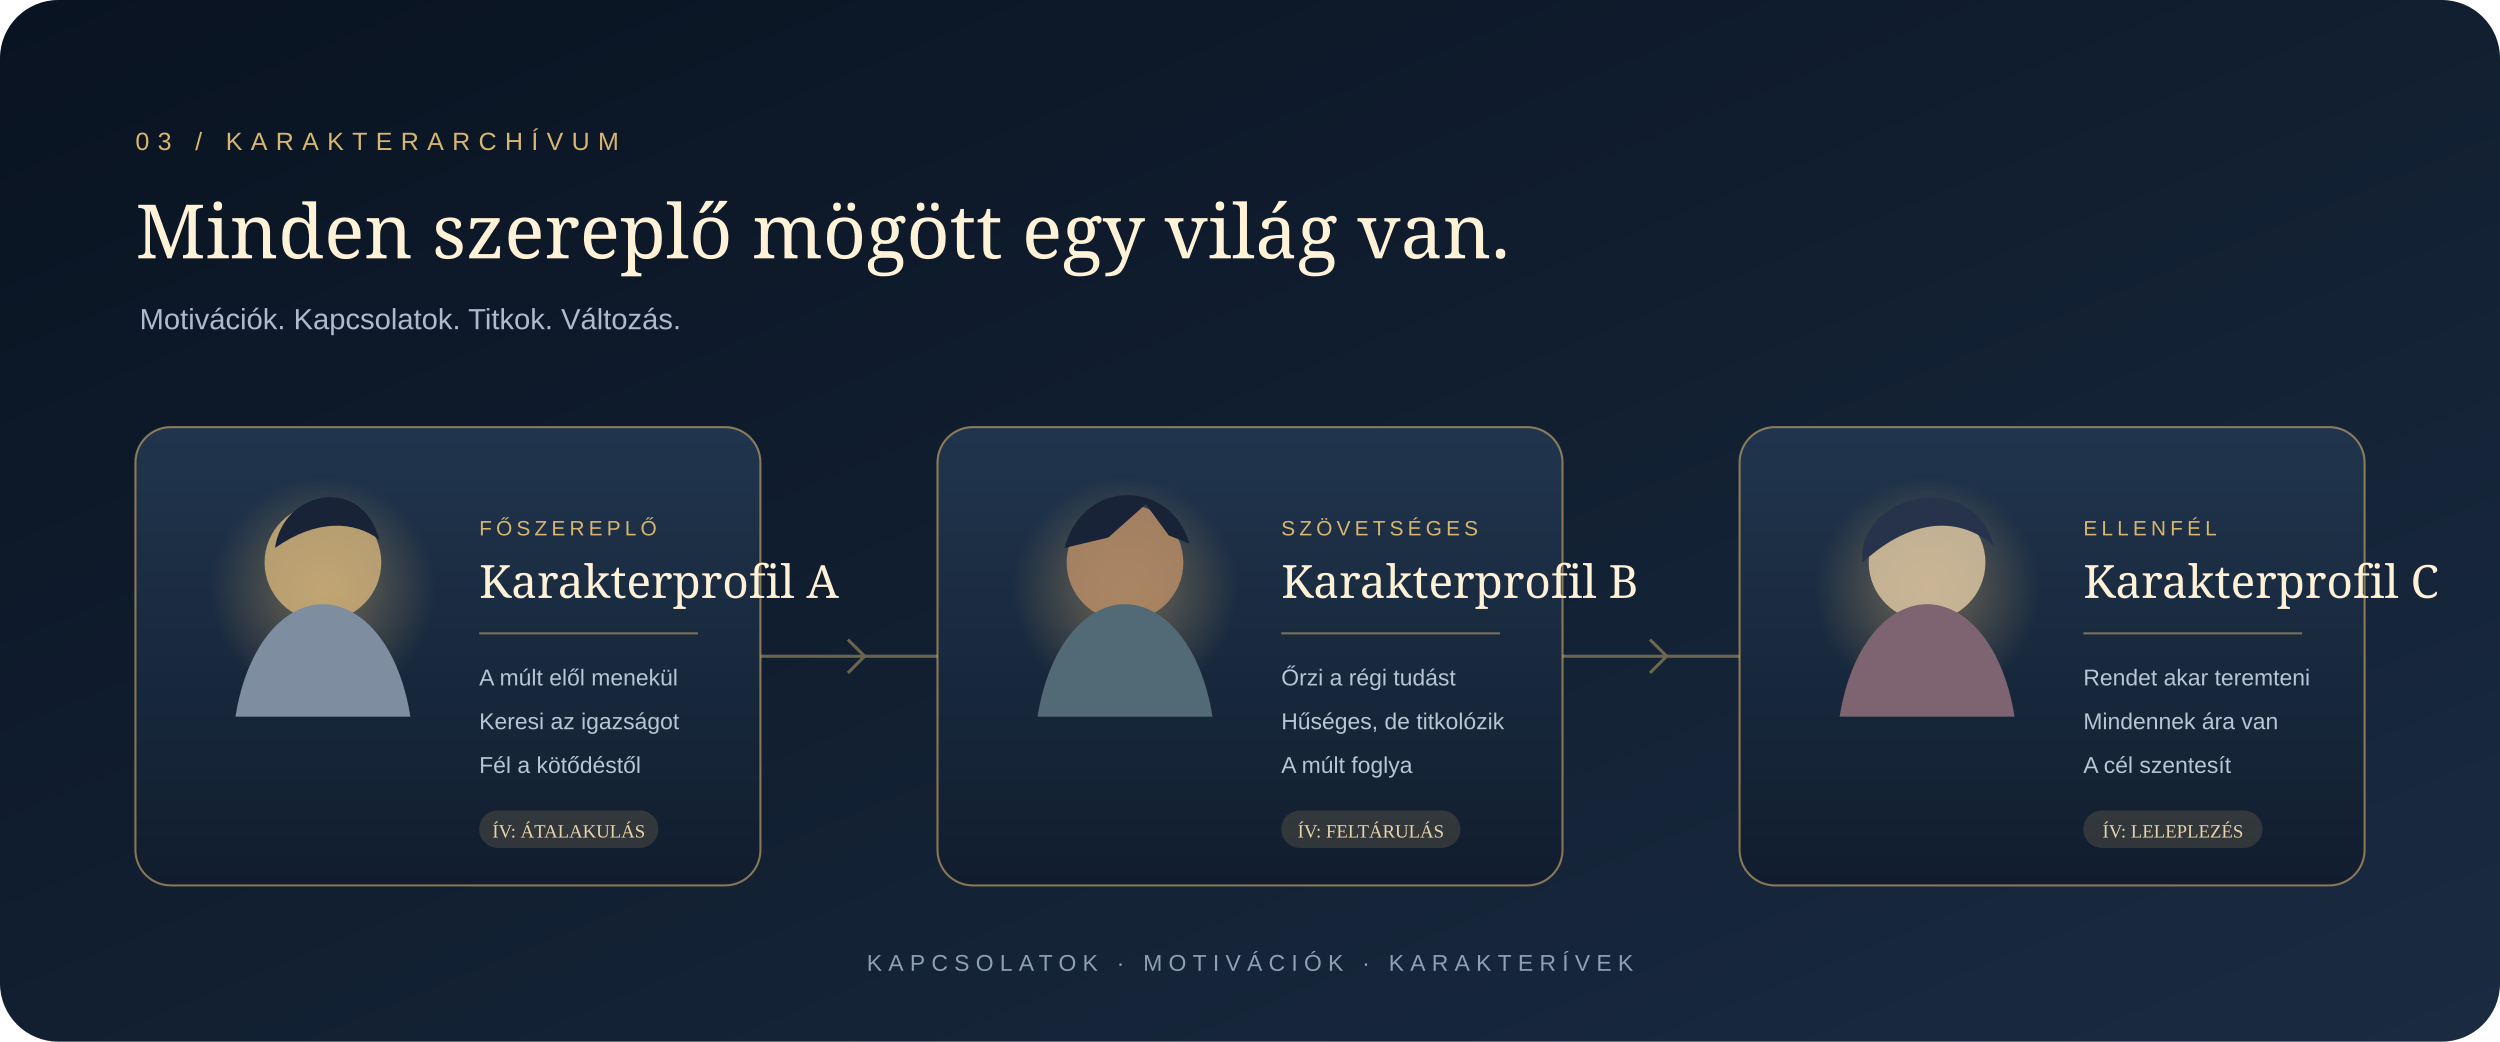
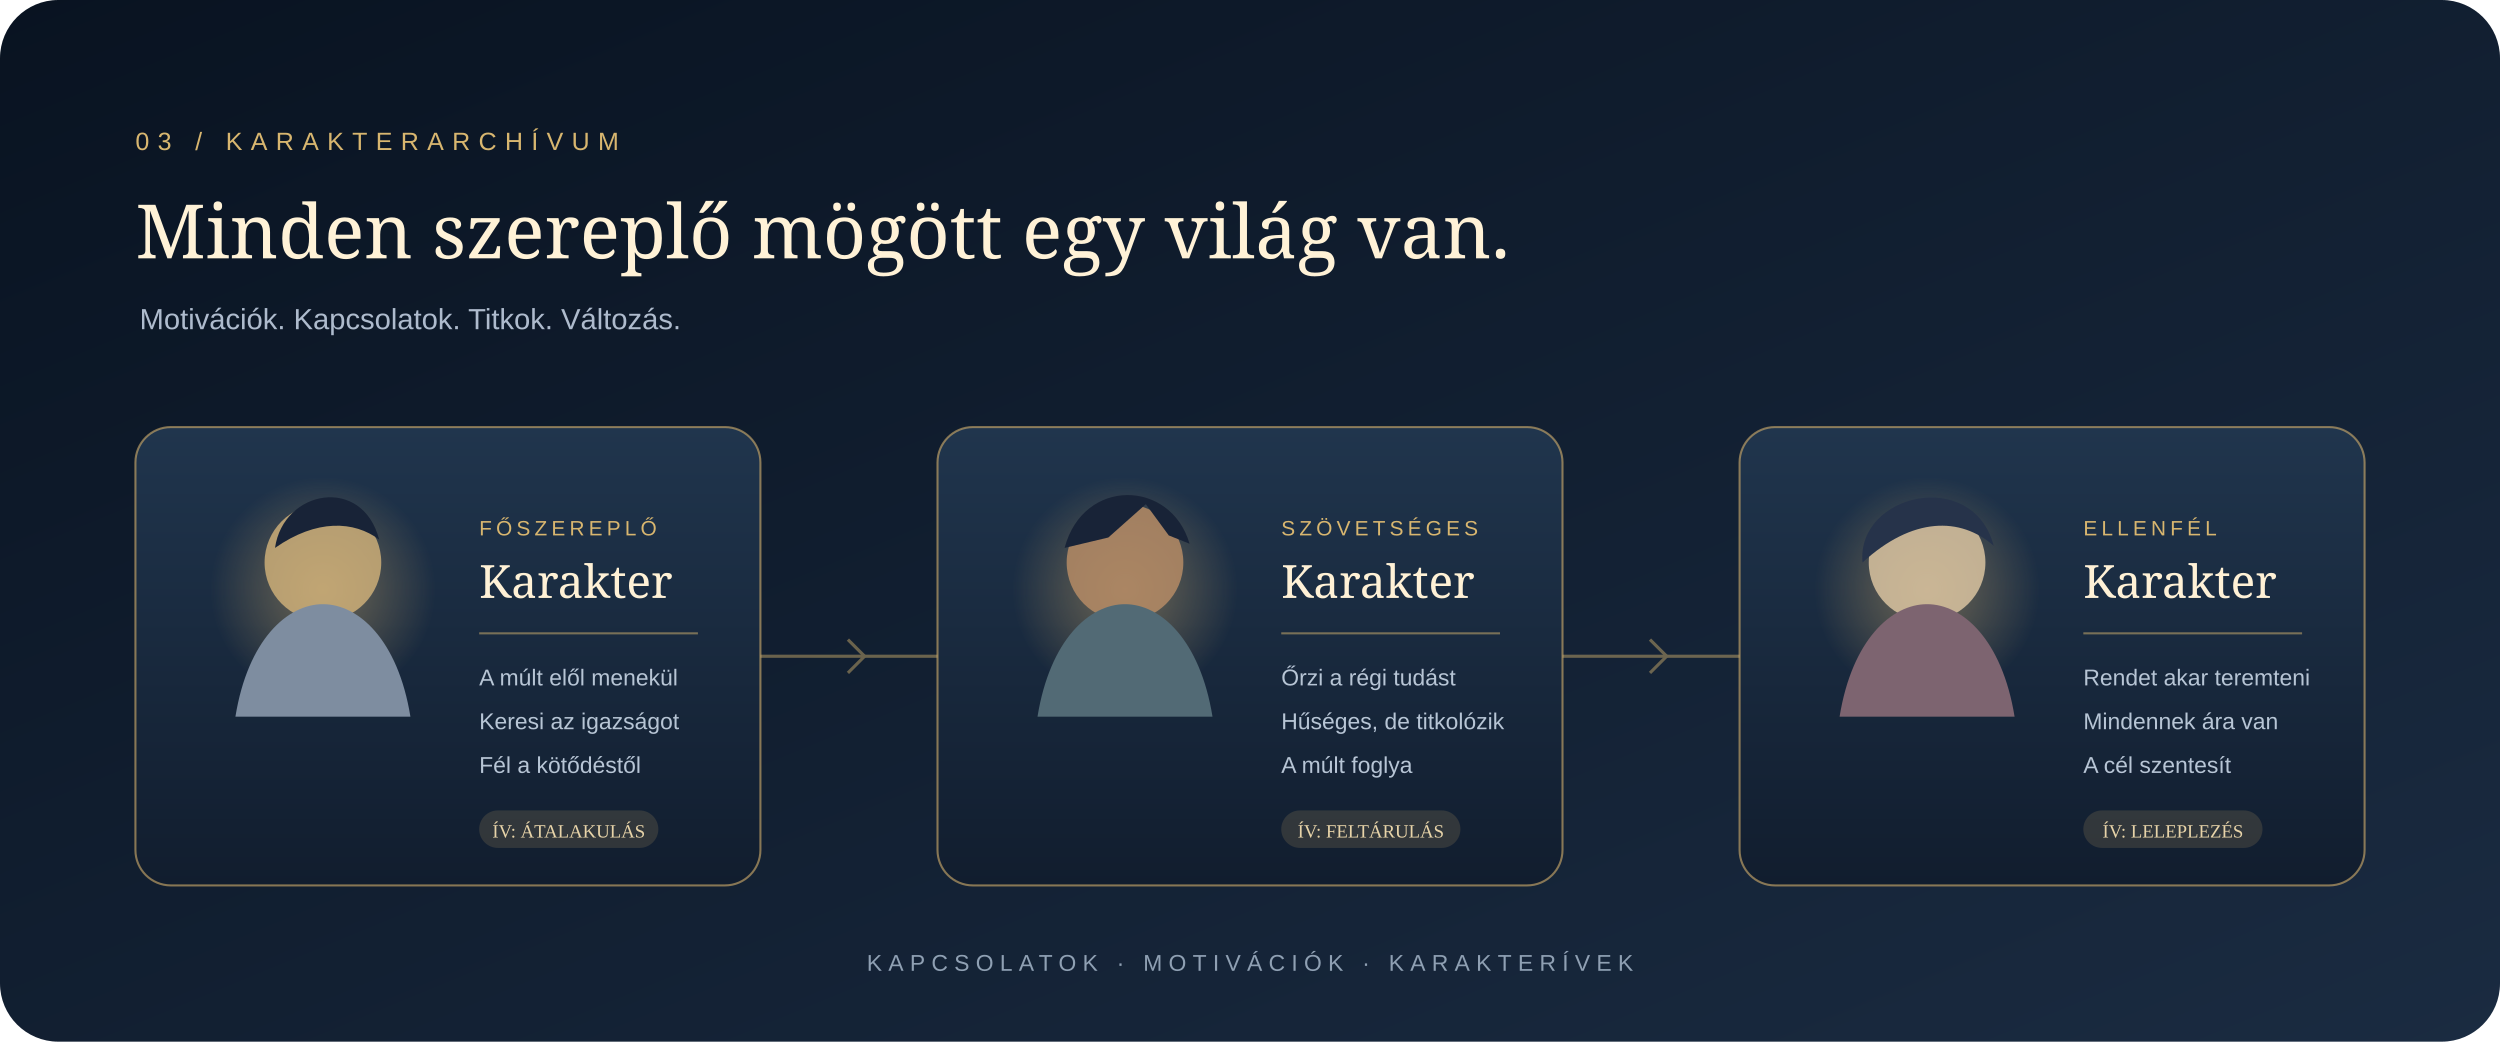
<svg xmlns="http://www.w3.org/2000/svg" width="1200" height="500" viewBox="0 0 1200 500" role="img" aria-labelledby="t d">
  <defs>
    <linearGradient id="bg" x2="1" y2="1">
      <stop stop-color="#091321" />
      <stop offset="1" stop-color="#1A2B41" />
    </linearGradient>
    <linearGradient id="gold" x2="1">
      <stop stop-color="#F4E2B6" />
      <stop offset="1" stop-color="#B88748" />
    </linearGradient>
    <linearGradient id="card" x2="0" y2="1">
      <stop stop-color="#20354D" />
      <stop offset="1" stop-color="#111D2E" />
    </linearGradient>
    <radialGradient id="portrait">
      <stop stop-color="#C7A66A" stop-opacity=".5" />
      <stop offset="1" stop-color="#C7A66A" stop-opacity="0" />
    </radialGradient>
  </defs>
  <rect width="1200" height="500" rx="28" fill="url(#bg)" />
  <text x="65" y="72" fill="#D8B66F" font-family="Arial,sans-serif" font-size="12" letter-spacing="4">03 / KARAKTERARCHÍVUM</text>
  <text x="65" y="124" fill="#FFF2D7" font-family="Georgia,serif" font-size="36">Minden szereplő mögött egy világ van.</text>
  <text x="67" y="158" fill="#AEBBCD" font-family="Arial,sans-serif" font-size="14">Motivációk. Kapcsolatok. Titkok. Változás.</text>
  <g transform="translate(65 205)">
    <rect width="300" height="220" rx="17" fill="url(#card)" stroke="#D5B16C" stroke-opacity=".6" />
    <circle cx="90" cy="78" r="54" fill="url(#portrait)" />
    <circle cx="90" cy="65" r="28" fill="#D4B47B" opacity=".8" />
    <path d="M48 139c6-37 25-54 42-54s36 17 42 54" fill="#7E8DA0" />
    <path d="M67 58c4-28 42-35 50-4-12-9-30-10-50 4" fill="#182337" />
    <text x="165" y="52" fill="#D8B66F" font-family="Arial,sans-serif" font-size="10" letter-spacing="2">FŐSZEREPLŐ</text>
-     <text x="165" y="82" fill="#FFF1D6" font-family="Georgia,serif" font-size="22">Karakterprofil A</text>
+     <text x="165" y="82" fill="#FFF1D6" font-family="Georgia,serif" font-size="22">Karakter</text>
    <path d="M165 99h105" stroke="#D8B66F" opacity=".5" />
    <g fill="#B7C5D5" font-family="Arial,sans-serif" font-size="11">
      <text x="165" y="124">A múlt elől menekül</text>
      <text x="165" y="145">Keresi az igazságot</text>
      <text x="165" y="166">Fél a kötődéstől</text>
    </g>
    <rect x="165" y="184" width="86" height="18" rx="9" fill="#D5B16C" fill-opacity=".16" />
    <text x="208" y="197" fill="#E8D4A9" text-anchor="middle" font-size="9">ÍV: ÁTALAKULÁS</text>
  </g>
  <g transform="translate(450 205)">
    <rect width="300" height="220" rx="17" fill="url(#card)" stroke="#D5B16C" stroke-opacity=".6" />
    <circle cx="90" cy="78" r="54" fill="url(#portrait)" />
    <circle cx="90" cy="65" r="28" fill="#B58B65" opacity=".85" />
    <path d="M48 139c6-37 25-54 42-54s36 17 42 54" fill="#526A75" />
    <path d="M61 58c9-34 51-33 60-2l-10-4-11-15-18 16z" fill="#182337" />
    <text x="165" y="52" fill="#D8B66F" font-family="Arial,sans-serif" font-size="10" letter-spacing="2">SZÖVETSÉGES</text>
-     <text x="165" y="82" fill="#FFF1D6" font-family="Georgia,serif" font-size="22">Karakterprofil B</text>
+     <text x="165" y="82" fill="#FFF1D6" font-family="Georgia,serif" font-size="22">Karakter</text>
    <path d="M165 99h105" stroke="#D8B66F" opacity=".5" />
    <g fill="#B7C5D5" font-family="Arial,sans-serif" font-size="11">
      <text x="165" y="124">Őrzi a régi tudást</text>
      <text x="165" y="145">Hűséges, de titkolózik</text>
      <text x="165" y="166">A múlt foglya</text>
    </g>
    <rect x="165" y="184" width="86" height="18" rx="9" fill="#D5B16C" fill-opacity=".16" />
    <text x="208" y="197" fill="#E8D4A9" text-anchor="middle" font-size="9">ÍV: FELTÁRULÁS</text>
  </g>
  <g transform="translate(835 205)">
    <rect width="300" height="220" rx="17" fill="url(#card)" stroke="#D5B16C" stroke-opacity=".6" />
    <circle cx="90" cy="78" r="54" fill="url(#portrait)" />
    <circle cx="90" cy="65" r="28" fill="#D9C3A0" opacity=".85" />
    <path d="M48 139c6-37 25-54 42-54s36 17 42 54" fill="#7D6470" />
    <path d="M59 65c-3-33 53-46 63-8-16-14-39-14-63 8" fill="#26334A" />
    <text x="165" y="52" fill="#D8B66F" font-family="Arial,sans-serif" font-size="10" letter-spacing="2">ELLENFÉL</text>
-     <text x="165" y="82" fill="#FFF1D6" font-family="Georgia,serif" font-size="22">Karakterprofil C</text>
+     <text x="165" y="82" fill="#FFF1D6" font-family="Georgia,serif" font-size="22">Karakter</text>
    <path d="M165 99h105" stroke="#D8B66F" opacity=".5" />
    <g fill="#B7C5D5" font-family="Arial,sans-serif" font-size="11">
      <text x="165" y="124">Rendet akar teremteni</text>
      <text x="165" y="145">Mindennek ára van</text>
      <text x="165" y="166">A cél szentesít</text>
    </g>
    <rect x="165" y="184" width="86" height="18" rx="9" fill="#D5B16C" fill-opacity=".16" />
    <text x="208" y="197" fill="#E8D4A9" text-anchor="middle" font-size="9">ÍV: LELEPLEZÉS</text>
  </g>
  <g stroke="#D8B66F" stroke-width="1.5" opacity=".45" fill="none">
    <path d="M365 315H450M750 315H835" />
    <path d="M407 307l8 8-8 8M792 307l8 8-8 8" />
  </g>
  <text x="600" y="466" fill="#8FA0B3" text-anchor="middle" font-family="Arial,sans-serif" font-size="11" letter-spacing="3">KAPCSOLATOK · MOTIVÁCIÓK · KARAKTERÍVEK</text>
</svg>
